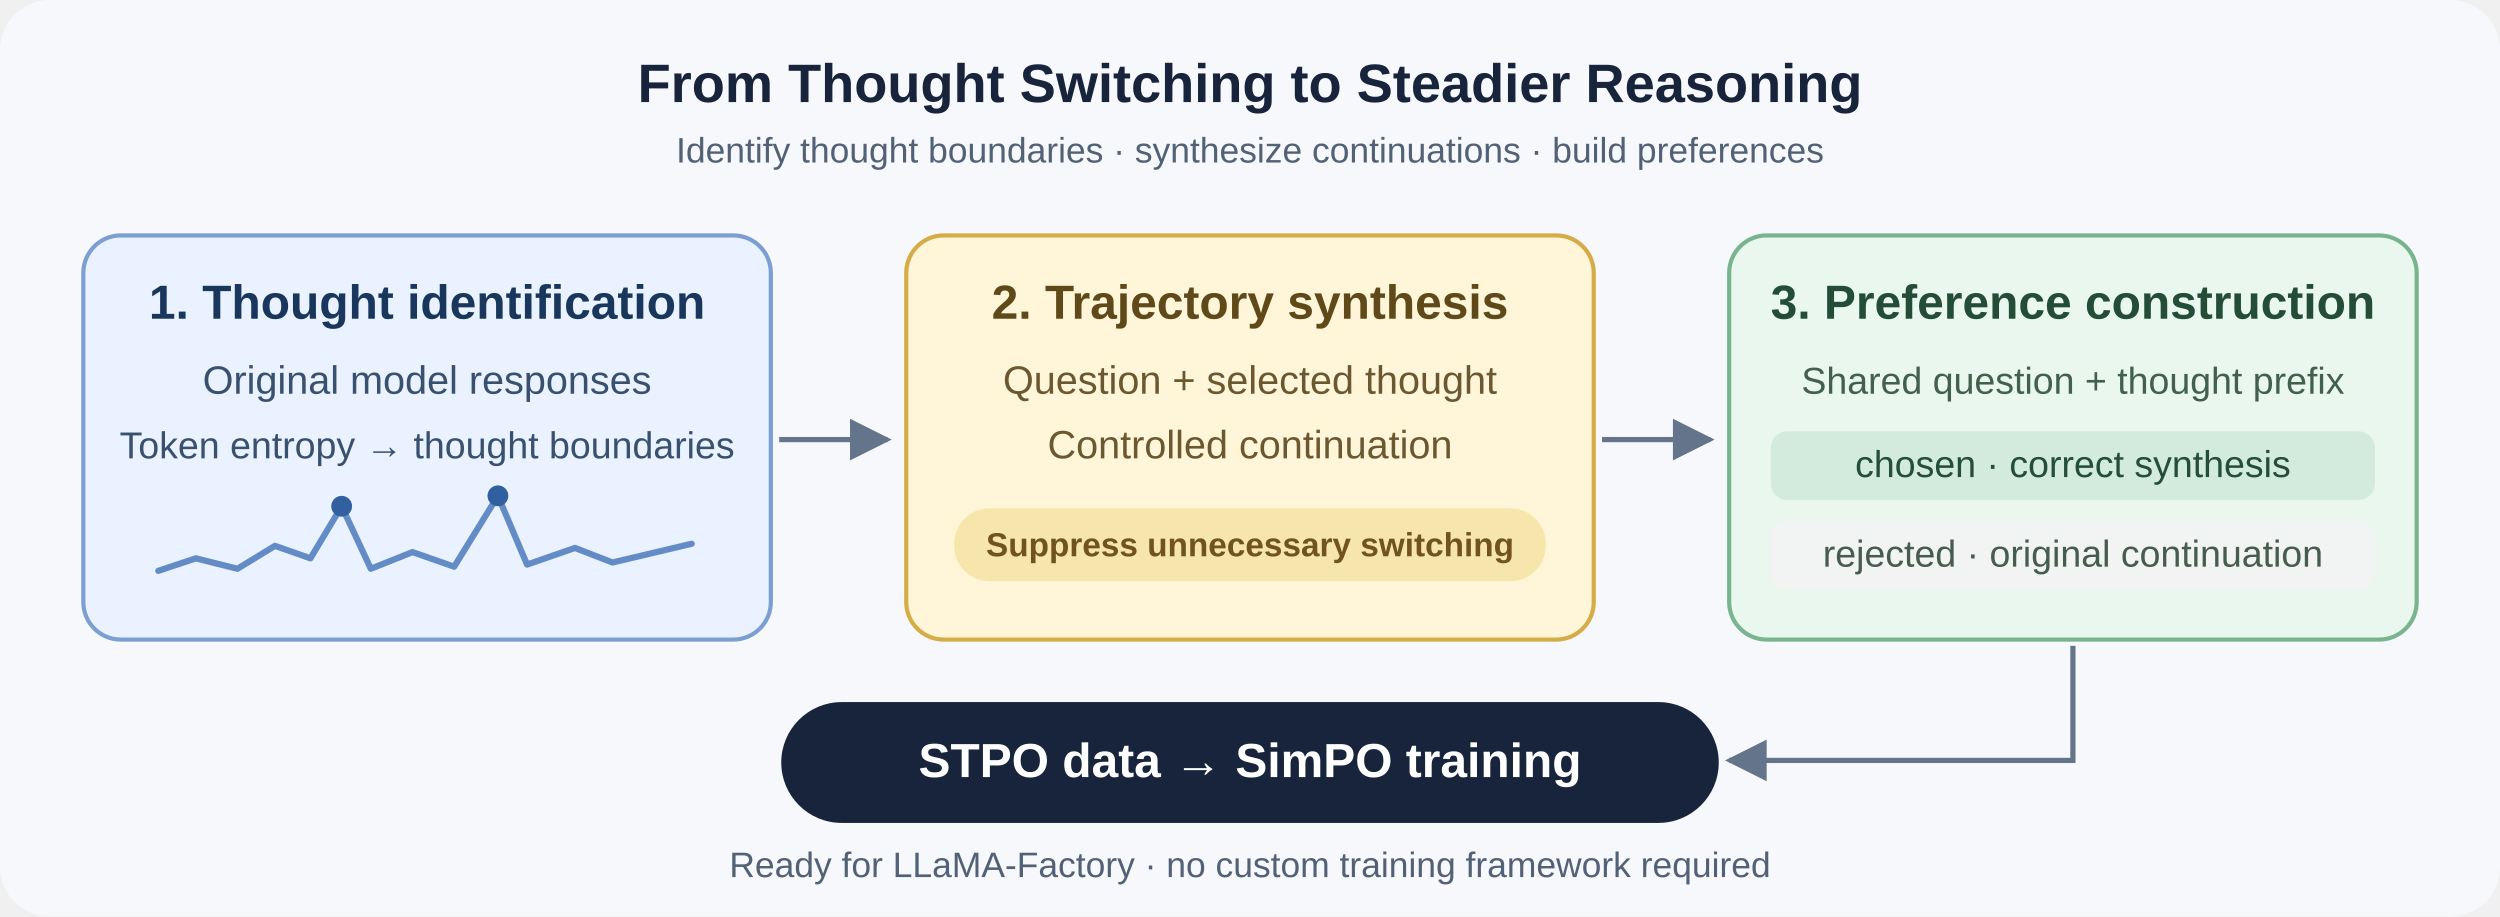
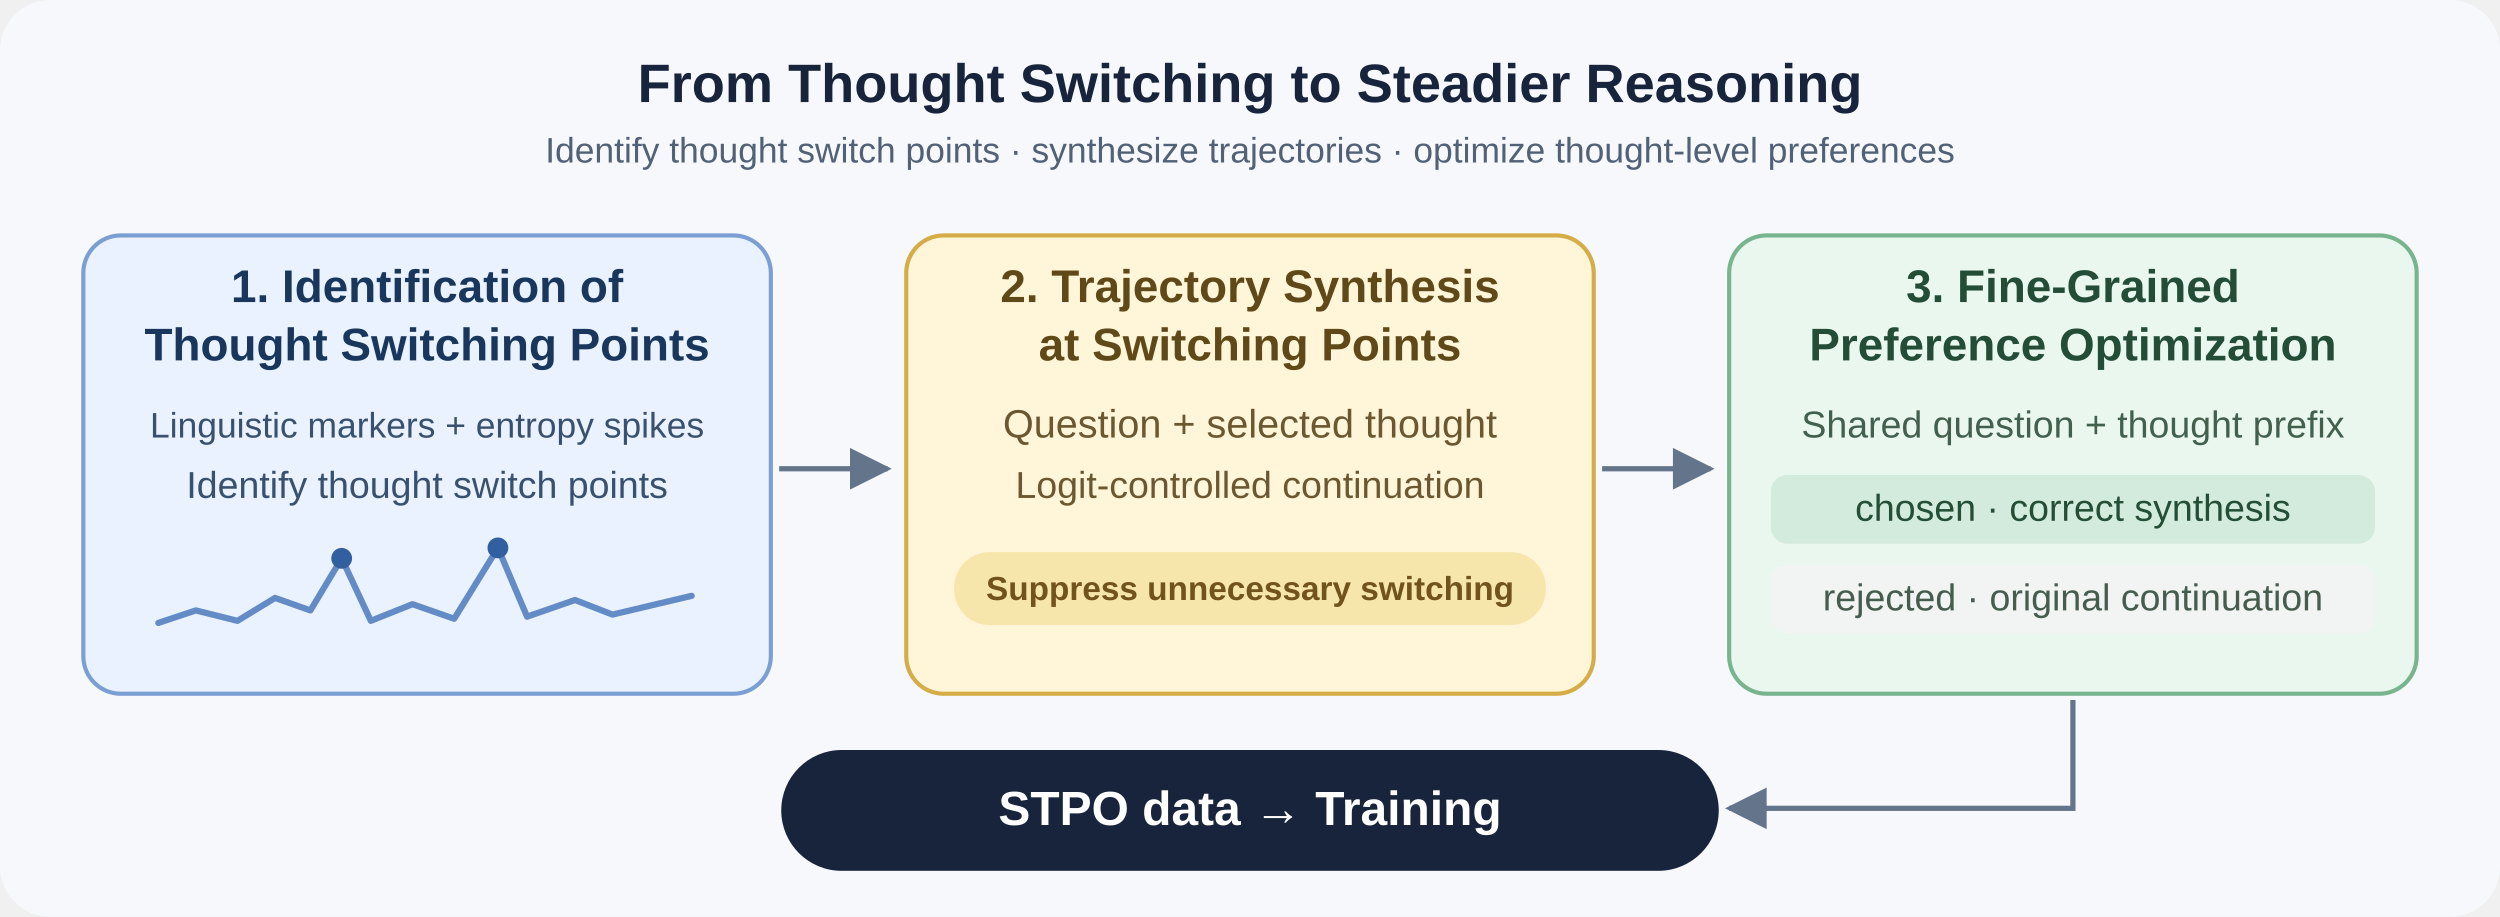
<svg xmlns="http://www.w3.org/2000/svg" width="1200" height="440" viewBox="0 0 1200 440" role="img" aria-labelledby="title description">
  <defs>
    <marker id="arrow" viewBox="0 0 10 10" refX="9" refY="5" markerWidth="8" markerHeight="8" orient="auto-start-reverse">
      <path d="M 0 0 L 10 5 L 0 10 Z" fill="#64748b" />
    </marker>
  </defs>
  <rect width="1200" height="440" rx="24" fill="#f6f8fb" />
  <g font-family="Arial, Helvetica, sans-serif" text-anchor="middle">
    <text x="600" y="49" font-size="26" font-weight="700" fill="#17243b">From Thought Switching to Steadier Reasoning</text>
-     <text x="600" y="78" font-size="17" fill="#526176">Identify thought boundaries · synthesize continuations · build preferences</text>
-     <rect x="40" y="113" width="330" height="194" rx="18" fill="#eaf2ff" stroke="#7b9fd2" stroke-width="2" />
-     <text x="205" y="153" font-size="23" font-weight="700" fill="#19375c">1. Thought identification</text>
-     <text x="205" y="189" font-size="19" fill="#39516e">Original model responses</text>
-     <text x="205" y="220" font-size="18" fill="#39516e">Token entropy → thought boundaries</text>
-     <path d="M 76 274 L 94 268 L 114 273 L 132 262 L 149 268 L 164 243 L 178 273 L 198 265 L 218 272 L 239 238 L 253 271 L 276 263 L 294 270 L 332 261" fill="none" stroke="#638bc5" stroke-width="3" stroke-linejoin="round" stroke-linecap="round" />
-     <circle cx="164" cy="243" r="5" fill="#315f9f" />
-     <circle cx="239" cy="238" r="5" fill="#315f9f" />
-     <path d="M 374 211 H 426" fill="none" stroke="#64748b" stroke-width="2.5" marker-end="url(#arrow)" />
-     <rect x="435" y="113" width="330" height="194" rx="18" fill="#fff5d9" stroke="#d5ac46" stroke-width="2" />
-     <text x="600" y="153" font-size="23" font-weight="700" fill="#604919">2. Trajectory synthesis</text>
-     <text x="600" y="189" font-size="19" fill="#6b5831">Question + selected thought</text>
-     <text x="600" y="220" font-size="19" fill="#6b5831">Controlled continuation</text>
-     <rect x="458" y="244" width="284" height="35" rx="17" fill="#f7e6ac" />
-     <text x="600" y="267" font-size="16" font-weight="600" fill="#70541b">Suppress unnecessary switching</text>
-     <path d="M 769 211 H 821" fill="none" stroke="#64748b" stroke-width="2.5" marker-end="url(#arrow)" />
-     <rect x="830" y="113" width="330" height="194" rx="18" fill="#eaf7ef" stroke="#78b58e" stroke-width="2" />
-     <text x="995" y="153" font-size="23" font-weight="700" fill="#234d37">3. Preference construction</text>
-     <text x="995" y="189" font-size="18" fill="#42604d">Shared question + thought prefix</text>
-     <rect x="850" y="207" width="290" height="33" rx="8" fill="#d3ebdc" />
-     <text x="995" y="229" font-size="18" fill="#244e36">chosen · correct synthesis</text>
-     <rect x="850" y="250" width="290" height="33" rx="8" fill="#f1f4f2" />
-     <text x="995" y="272" font-size="18" fill="#465c4e">rejected · original continuation</text>
-     <path d="M 995 310 V 365 H 830" fill="none" stroke="#64748b" stroke-width="2.5" marker-end="url(#arrow)" />
-     <rect x="375" y="337" width="450" height="58" rx="29" fill="#17243b" />
-     <text x="600" y="373" font-size="23" font-weight="700" fill="#ffffff">STPO data → SimPO training</text>
-     <text x="600" y="421" font-size="17" fill="#526176">Ready for LLaMA-Factory · no custom training framework required</text>
+     <text x="600" y="78" font-size="17" fill="#526176">Identify thought switch points · synthesize trajectories · optimize thought-level preferences</text>
+     <rect x="40" y="113" width="330" height="220" rx="18" fill="#eaf2ff" stroke="#7b9fd2" stroke-width="2" />
+     <text x="205" y="145" font-size="22" font-weight="700" fill="#19375c">1. Identification of</text>
+     <text x="205" y="173" font-size="22" font-weight="700" fill="#19375c">Thought Switching Points</text>
+     <text x="205" y="210" font-size="17" fill="#39516e">Linguistic markers + entropy spikes</text>
+     <text x="205" y="239" font-size="18" fill="#39516e">Identify thought switch points</text>
+     <path d="M 76 299 L 94 293 L 114 298 L 132 287 L 149 293 L 164 268 L 178 298 L 198 290 L 218 297 L 239 263 L 253 296 L 276 288 L 294 295 L 332 286" fill="none" stroke="#638bc5" stroke-width="3" stroke-linejoin="round" stroke-linecap="round" />
+     <circle cx="164" cy="268" r="5" fill="#315f9f" />
+     <circle cx="239" cy="263" r="5" fill="#315f9f" />
+     <path d="M 374 225 H 426" fill="none" stroke="#64748b" stroke-width="2.5" marker-end="url(#arrow)" />
+     <rect x="435" y="113" width="330" height="220" rx="18" fill="#fff5d9" stroke="#d5ac46" stroke-width="2" />
+     <text x="600" y="145" font-size="22" font-weight="700" fill="#604919">2. Trajectory Synthesis</text>
+     <text x="600" y="173" font-size="22" font-weight="700" fill="#604919">at Switching Points</text>
+     <text x="600" y="210" font-size="19" fill="#6b5831">Question + selected thought</text>
+     <text x="600" y="239" font-size="18" fill="#6b5831">Logit-controlled continuation</text>
+     <rect x="458" y="265" width="284" height="35" rx="17" fill="#f7e6ac" />
+     <text x="600" y="288" font-size="16" font-weight="600" fill="#70541b">Suppress unnecessary switching</text>
+     <path d="M 769 225 H 821" fill="none" stroke="#64748b" stroke-width="2.5" marker-end="url(#arrow)" />
+     <rect x="830" y="113" width="330" height="220" rx="18" fill="#eaf7ef" stroke="#78b58e" stroke-width="2" />
+     <text x="995" y="145" font-size="22" font-weight="700" fill="#234d37">3. Fine-Grained</text>
+     <text x="995" y="173" font-size="22" font-weight="700" fill="#234d37">Preference Optimization</text>
+     <text x="995" y="210" font-size="18" fill="#42604d">Shared question + thought prefix</text>
+     <rect x="850" y="228" width="290" height="33" rx="8" fill="#d3ebdc" />
+     <text x="995" y="250" font-size="18" fill="#244e36">chosen · correct synthesis</text>
+     <rect x="850" y="271" width="290" height="33" rx="8" fill="#f1f4f2" />
+     <text x="995" y="293" font-size="18" fill="#465c4e">rejected · original continuation</text>
+     <path d="M 995 336 V 388 H 830" fill="none" stroke="#64748b" stroke-width="2.5" marker-end="url(#arrow)" />
+     <rect x="375" y="360" width="450" height="58" rx="29" fill="#17243b" />
+     <text x="600" y="396" font-size="23" font-weight="700" fill="#ffffff">STPO data → Training</text>
  </g>
</svg>
